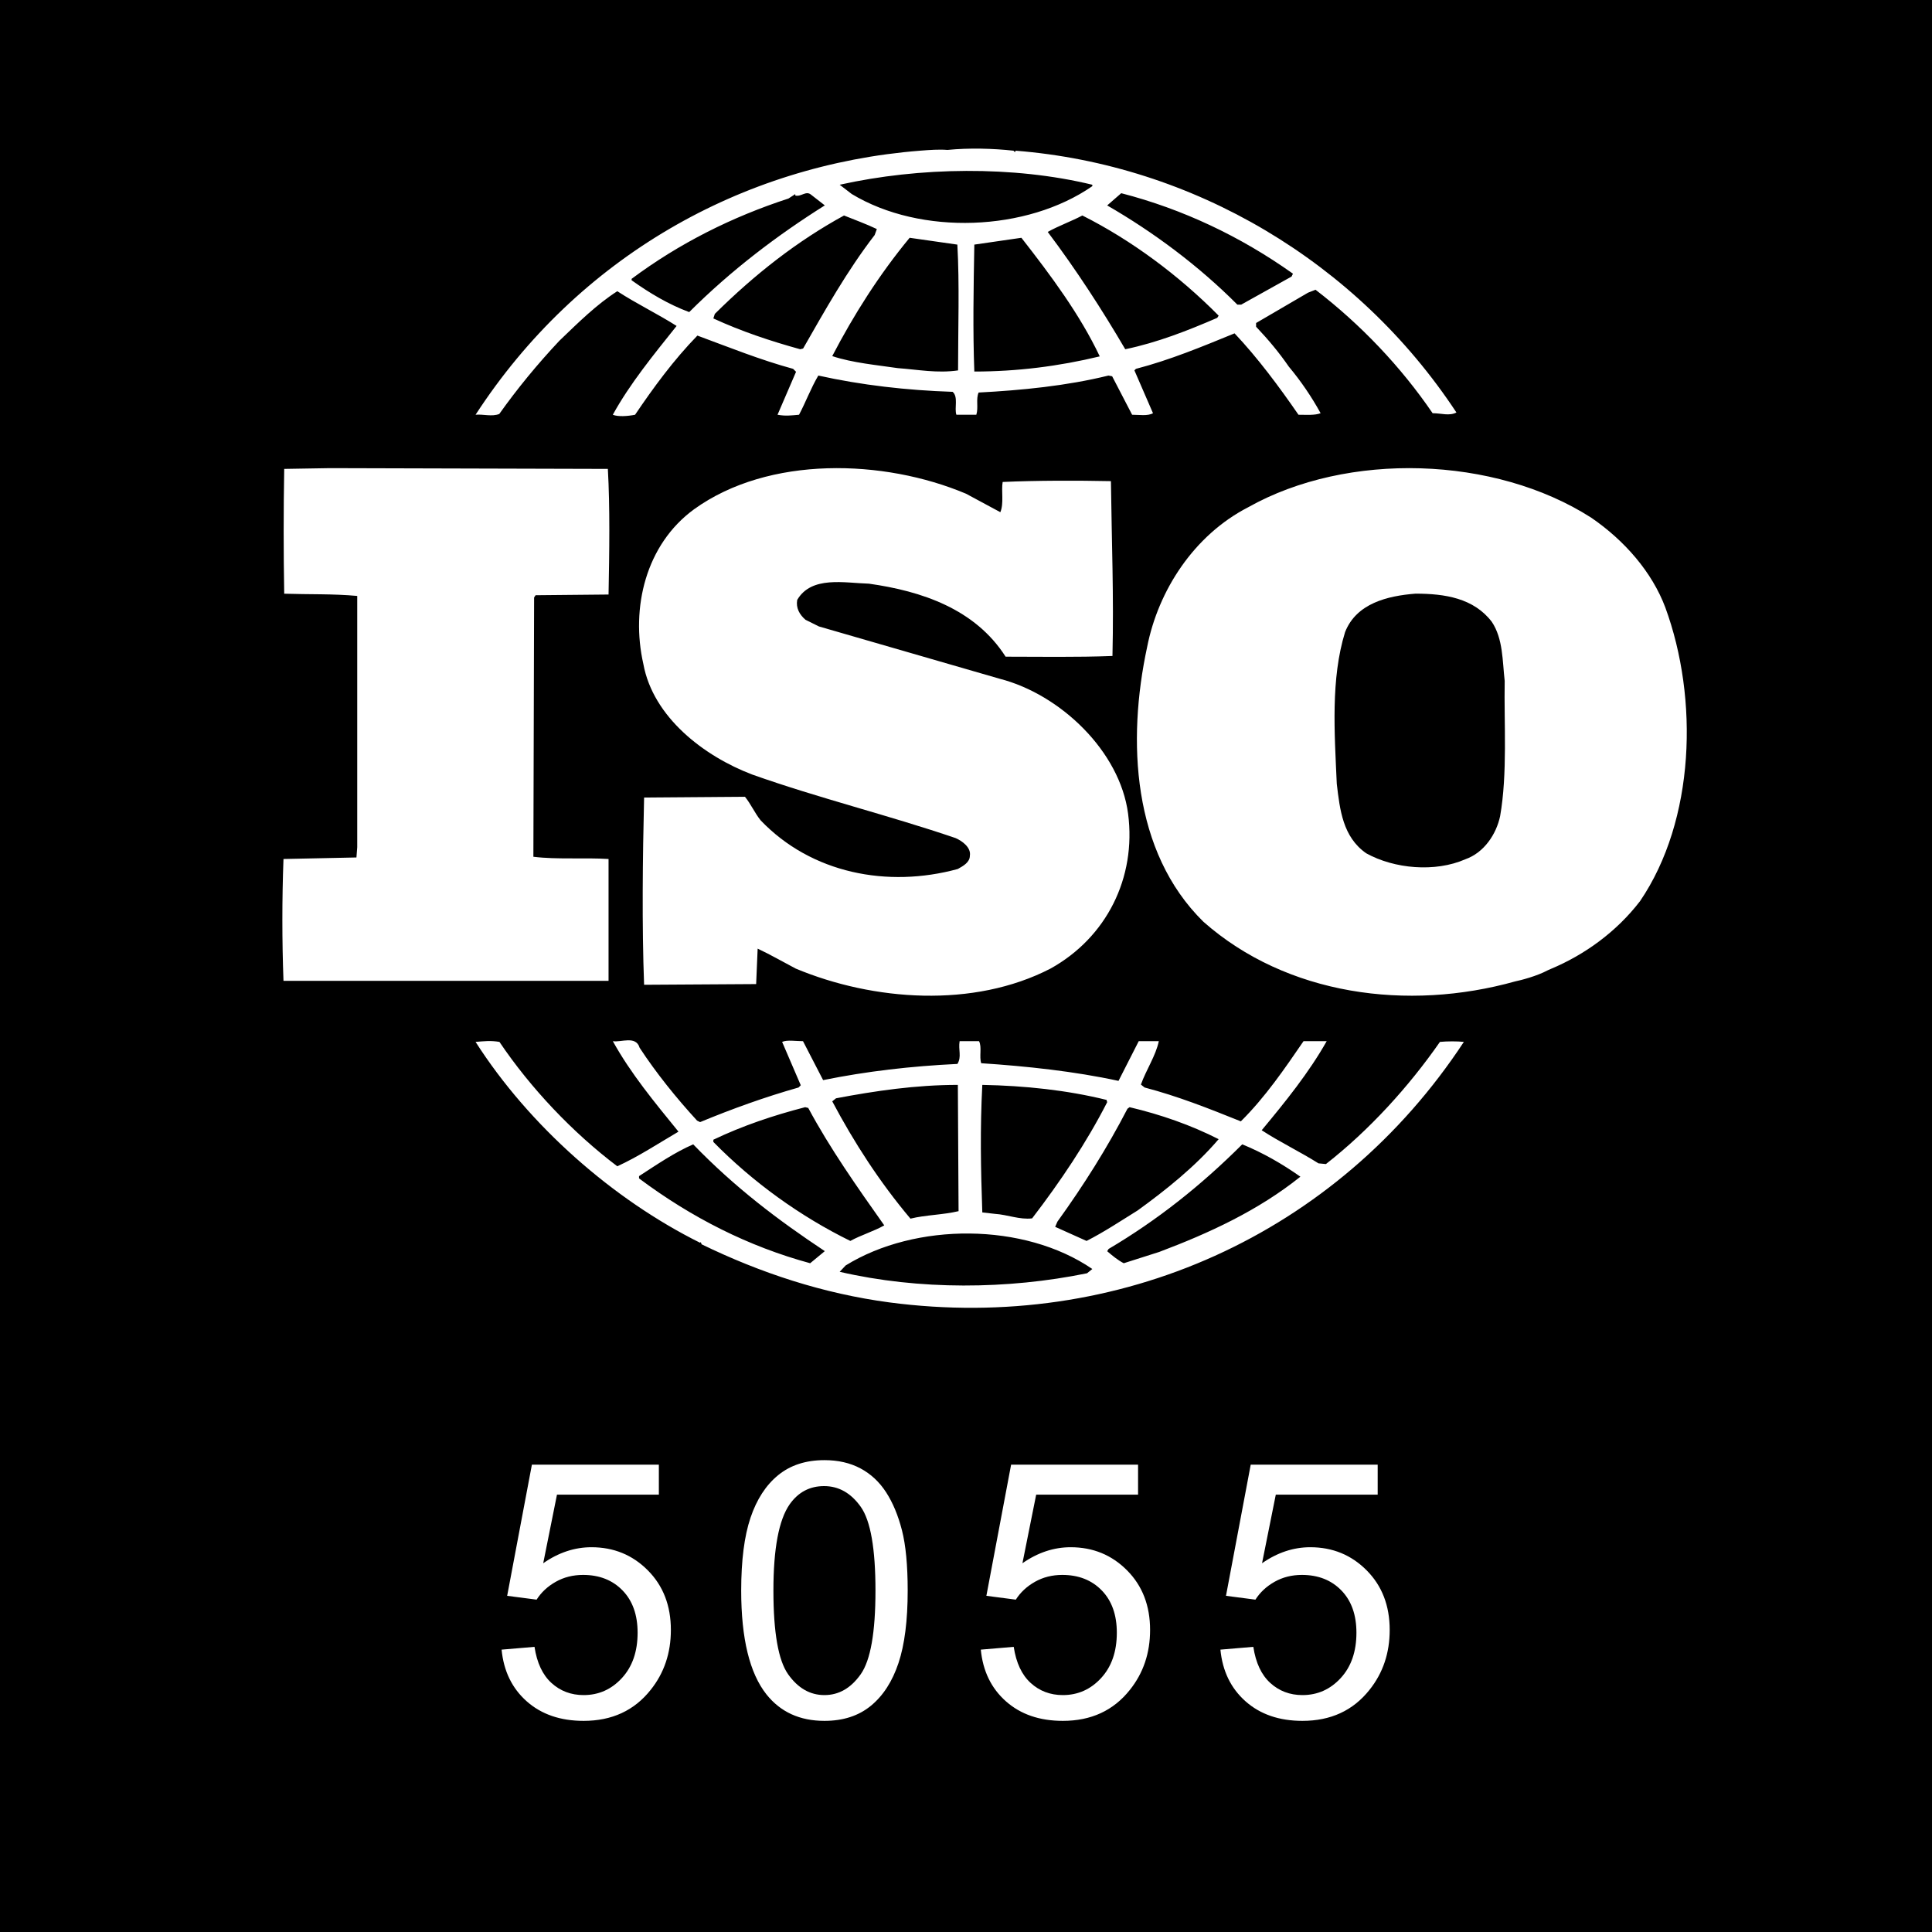
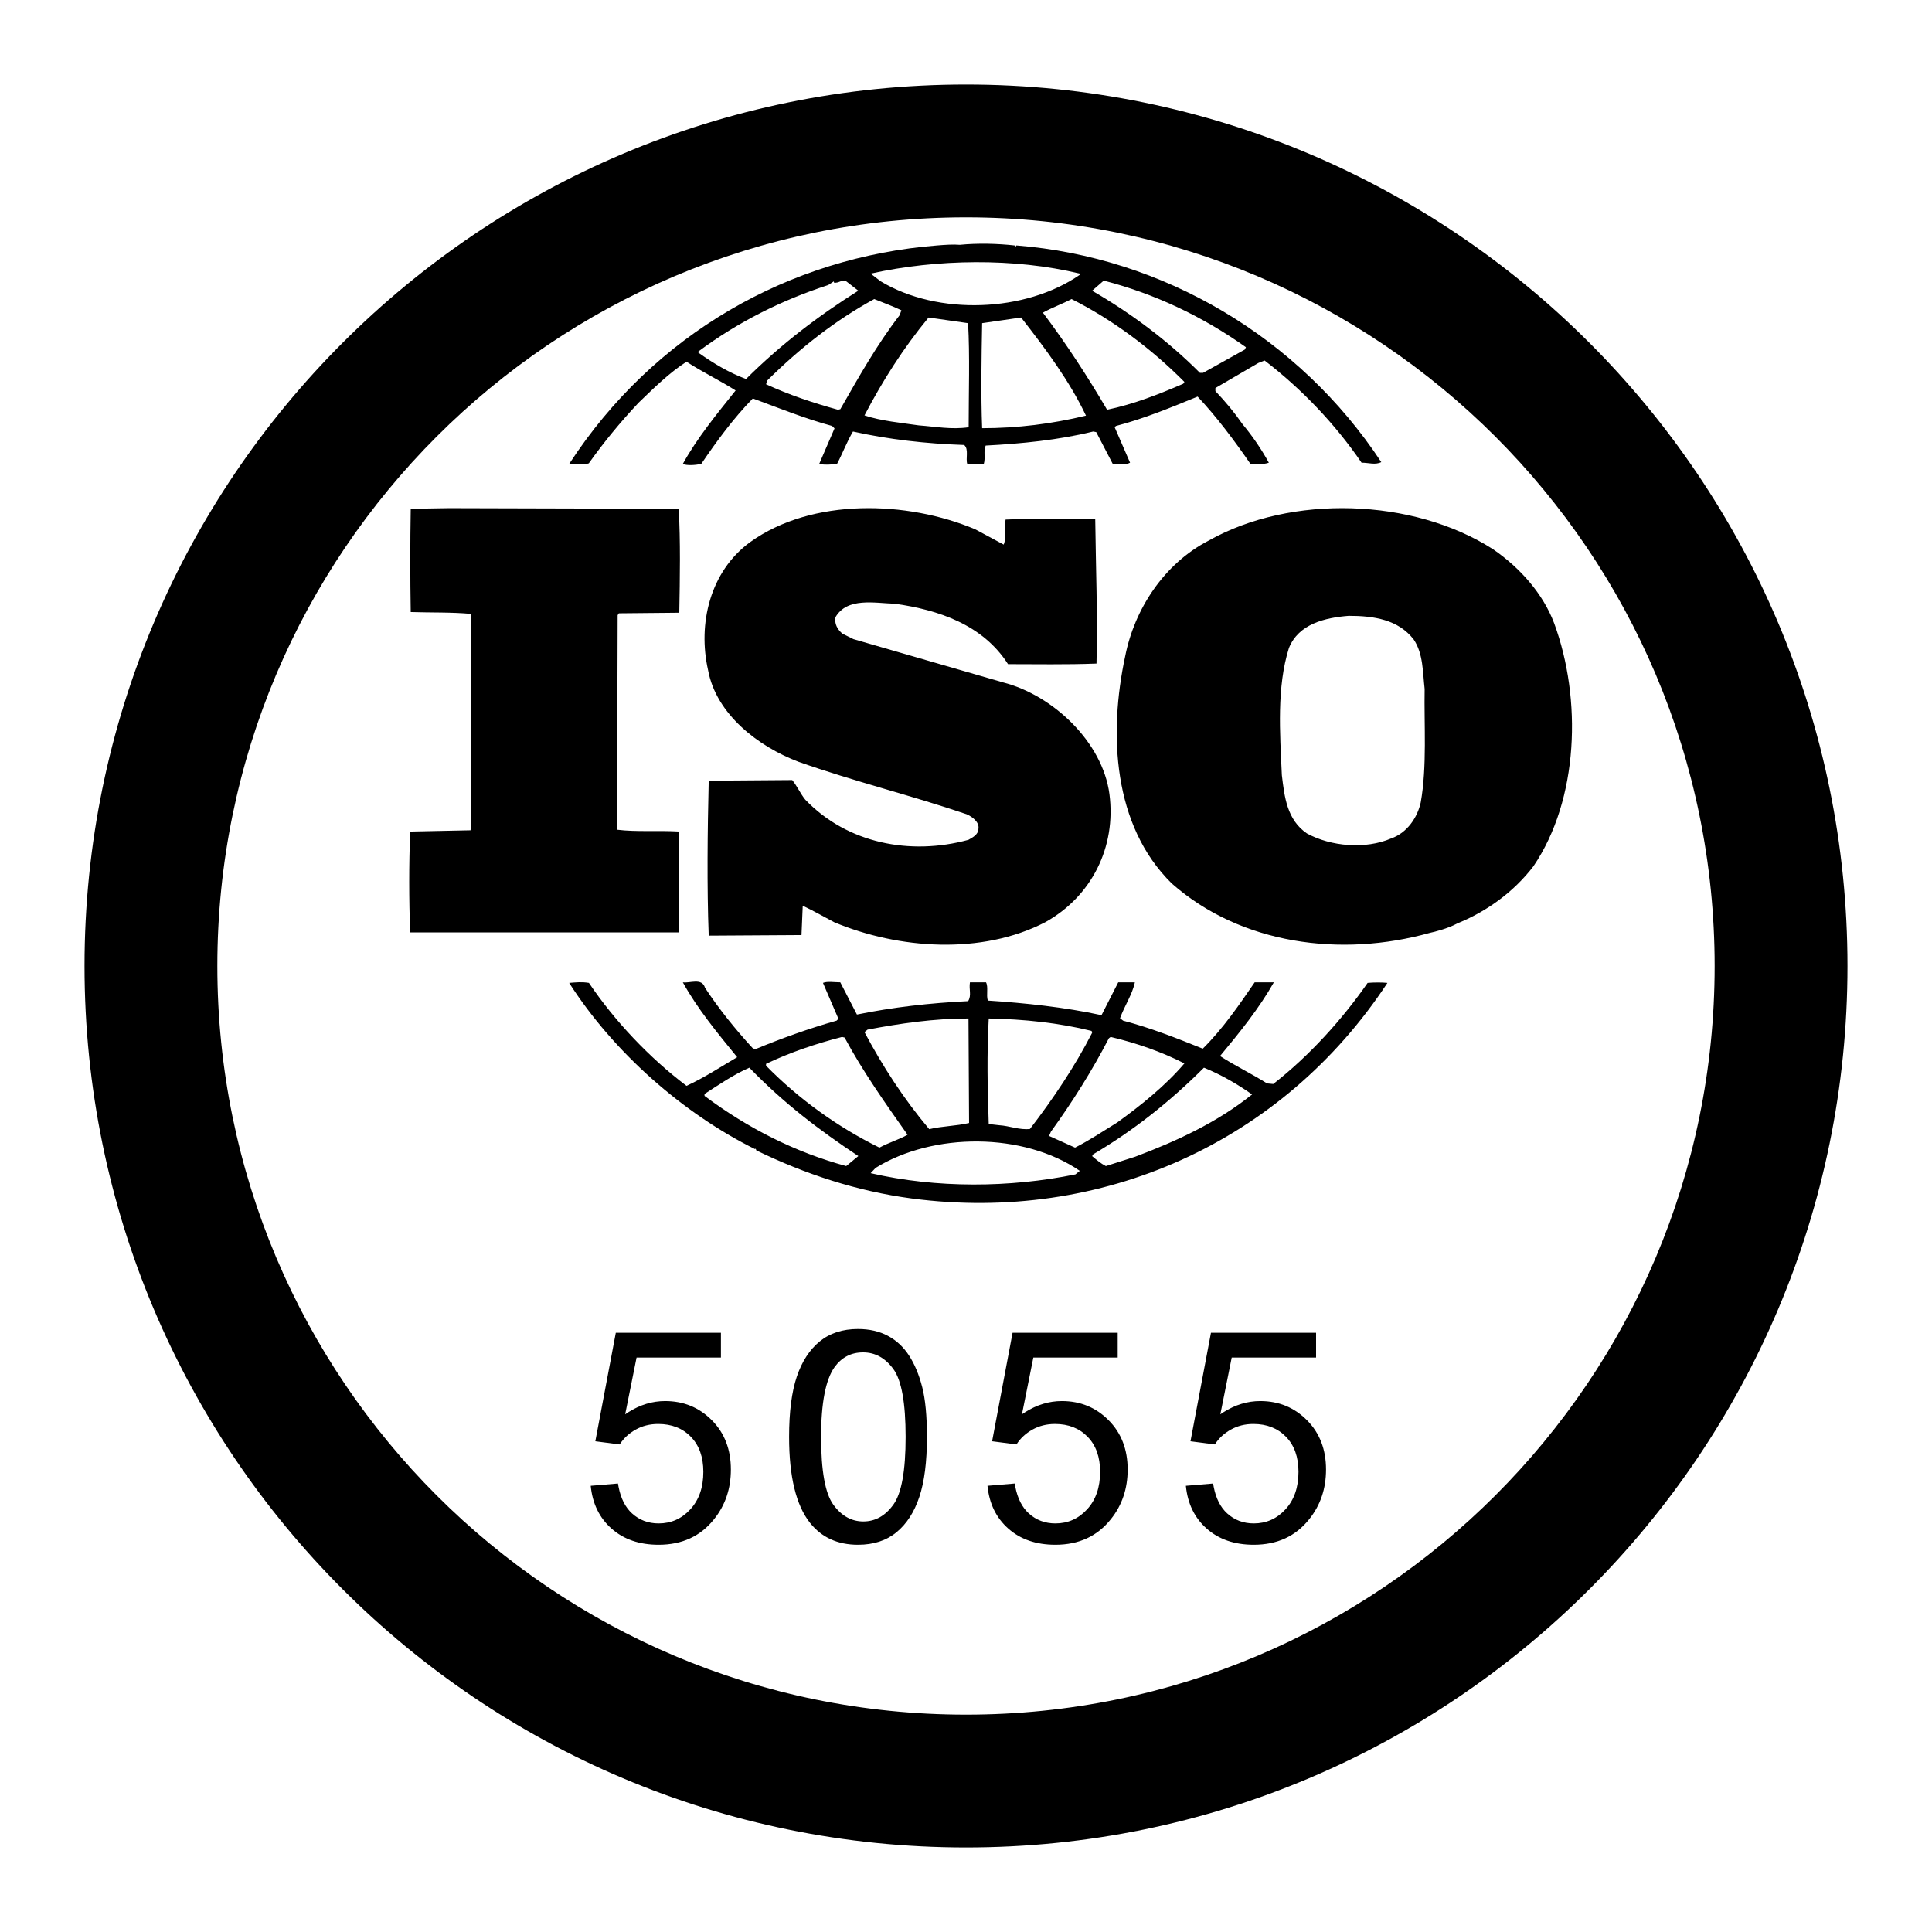
- <svg xmlns="http://www.w3.org/2000/svg" width="260px" height="260px" viewBox="0 0 260 260" version="1.1">
-   <g id="com.castsoftware.iso5055" stroke="none" stroke-width="1" fill="none" fill-rule="evenodd">
-     <g id="iso-31" transform="translate(-3, 0)" fill="#000000" fill-rule="nonzero">
-       <path d="M113.95,228.117 C112.013,228.117 110.384,227.184 109.063,225.316 C107.743,223.449 107.083,219.695 107.083,214.055 C107.083,208.414 107.809,204.547 109.263,202.453 C110.419,200.812 111.966,199.992 113.903,199.992 C115.872,199.992 117.516,200.922 118.837,202.781 C120.157,204.641 120.817,208.398 120.817,214.055 C120.817,219.68 120.157,223.43 118.837,225.305 C117.516,227.18 115.888,228.117 113.95,228.117 Z" id="Path" />
-       <path d="M203.759,83.68 C205.288,85.965 205.186,88.956 205.495,91.636 C205.391,97.316 205.891,104.078 204.877,109.852 C204.36,112.248 202.746,114.732 200.202,115.635 C196.129,117.422 190.631,116.923 186.867,114.836 C183.705,112.644 183.31,108.967 182.898,105.479 C182.589,98.605 182.073,91.345 184.015,85.064 C185.544,81.189 189.72,80.192 193.485,79.891 C197.453,79.891 201.319,80.492 203.759,83.68" id="Path" />
-       <path d="M150,170.776 L149.29,171.351 C138.609,173.537 126.685,173.627 116,171.154 L116.805,170.299 C126.193,164.49 140.826,164.49 150,170.776 M114,168.372 L112.029,170 C103.759,167.756 96.088,163.883 89,158.585 L89,158.277 C91.367,156.745 93.73,155.117 96.287,154 C101.895,159.8 107.7,164.191 114,168.372 M178,158.354 C172.32,162.909 165.714,165.952 159.005,168.479 L154.231,170 C153.429,169.589 152.714,168.994 152,168.383 L152.192,168.076 C158.708,164.228 164.599,159.569 170.175,154 C172.929,155.12 175.56,156.632 178,158.354 M167,153.304 C163.853,156.998 159.829,160.2 156.093,162.901 C153.838,164.299 151.582,165.801 149.225,167 L145,165.102 L145.303,164.403 C148.838,159.501 151.986,154.505 154.73,149.207 L155.015,149 C159.24,150 163.264,151.407 167,153.304 M111.769,149.102 C114.702,154.571 118.35,159.738 122,164.906 C120.575,165.713 118.859,166.211 117.434,167 C110.752,163.721 104.366,159.146 99,153.678 L99,153.378 C102.949,151.49 107.103,150.098 111.356,149 L111.769,149.102 L111.769,149.102 Z M151.915,148.022 L152,148.327 C149.217,153.772 145.694,159.016 141.897,163.964 C140.196,164.165 138.597,163.46 136.879,163.355 L135.194,163.163 C134.989,157.204 134.886,151.95 135.194,146 C140.9,146.106 146.604,146.706 151.915,148.022 M132,162.993 C129.882,163.496 127.551,163.496 125.525,164 C121.371,159.071 117.934,153.742 115,148.213 L115.508,147.805 C120.768,146.808 126.236,146 131.904,146 L132,162.993 L132,162.993 Z M111.065,140.117 C110.058,140.117 108.956,139.912 108.254,140.212 L110.764,146.05 L110.467,146.35 C105.943,147.633 101.526,149.224 97.216,151.009 L96.807,150.805 C93.996,147.744 91.288,144.375 89.076,140.999 C88.585,139.323 86.575,140.306 85.473,140.118 C87.879,144.47 91.086,148.334 94.306,152.293 C91.59,153.884 88.882,155.671 86.07,156.953 C80.048,152.396 74.422,146.453 70.212,140.213 C69.002,140.016 68.201,140.118 67,140.213 C74.219,151.506 85.473,161.407 97.216,167.247 L97.311,167.153 L97.419,167.452 C105.344,171.308 113.773,174.087 122.71,175.275 C153.524,179.336 182.936,166.162 200,140.213 C199.105,140.118 197.795,140.118 196.781,140.213 C192.578,146.257 187.258,152.104 181.438,156.653 L180.438,156.559 C177.923,154.977 175.204,153.678 172.793,152.104 C176.013,148.232 179.13,144.376 181.54,140.118 L178.423,140.118 C175.909,143.778 173.292,147.634 169.985,150.908 C165.56,149.129 161.548,147.54 157.036,146.35 L156.538,145.957 C157.244,143.973 158.535,142.092 158.948,140.117 L156.245,140.117 L153.524,145.461 C147.601,144.17 141.074,143.477 135.047,143.084 C134.754,142.195 135.168,140.904 134.754,140.117 L132.141,140.117 C131.943,141.297 132.442,142.195 131.848,143.178 C125.618,143.477 119.596,144.17 113.772,145.358 L111.065,140.117 L111.065,140.117 Z M47.4,63 L41.248,63.103 C41.15,68.701 41.15,74.3 41.248,79.898 C44.626,80.009 47.799,79.898 51.075,80.199 L51.075,114.012 L50.969,115.394 L41.15,115.6 C40.95,121.065 40.95,126.535 41.15,132 L84.896,132 L84.896,115.6 C81.621,115.394 77.954,115.693 74.78,115.299 L74.878,80.405 L75.078,80.104 L84.896,80.009 C85.003,74.337 85.097,68.278 84.803,63.103 L47.4,63 L47.4,63 Z M217.132,69.662 C204.138,61.342 184.338,60.744 170.967,68.268 C163.664,72.03 158.865,79.47 157.373,87.088 C154.665,99.675 155.368,114.631 164.949,124.045 C176.161,133.947 192.447,136.128 206.932,132.066 C207.617,131.929 209.812,131.373 211.303,130.569 L211.732,130.381 C216.223,128.501 220.526,125.422 223.714,121.266 C231.121,110.373 231.618,94.023 227.109,81.745 C225.326,76.99 221.624,72.732 217.132,69.662 M133.006,66.444 C121.945,61.776 106.47,61.288 96.417,68.525 C89.882,73.288 87.869,81.819 89.581,89.365 C90.891,96.508 97.723,101.767 104.254,104.243 C113.208,107.421 122.557,109.7 131.593,112.783 C132.506,113.177 133.709,114.067 133.52,115.164 C133.52,116.055 132.602,116.552 131.894,116.946 C122.45,119.525 112.199,117.545 105.367,110.402 C104.565,109.408 104.061,108.218 103.251,107.224 L89.68,107.327 C89.487,115.361 89.378,124.587 89.68,132.527 L104.759,132.433 L104.962,127.662 C106.674,128.466 108.38,129.451 110.092,130.351 C120.545,134.711 134.02,135.696 144.366,130.351 C151.901,126.172 155.936,118.138 154.815,109.513 C153.712,101.076 145.675,93.436 137.537,91.345 L113.208,84.304 L111.397,83.405 C110.596,82.711 110.091,81.82 110.285,80.733 C112.199,77.46 116.626,78.454 119.945,78.549 C126.98,79.542 134.209,81.923 138.33,88.373 C142.761,88.373 147.882,88.467 152.71,88.279 C152.9,80.133 152.606,72.99 152.504,64.75 C147.986,64.656 142.451,64.656 137.934,64.861 C137.727,66.051 138.122,67.73 137.622,68.929 L133.006,66.444 L133.006,66.444 Z M140.455,32 C144.455,37.114 148.333,42.334 151,47.96 C145.474,49.293 139.858,50 134.121,50 C133.911,44.586 134.016,38.545 134.121,32.918 C136.174,32.61 138.42,32.3 140.455,32 M131.836,32.919 C132.137,38.188 131.931,44.272 131.931,49.847 C129.121,50.251 126.624,49.751 123.818,49.541 C121.107,49.138 117.699,48.832 115,47.922 C117.905,42.346 121.308,36.972 125.416,32 L131.836,32.919 L131.836,32.919 Z M121,30.825 L120.709,31.628 C116.972,36.481 114.031,41.745 111.078,46.904 L110.691,47 C106.664,45.891 102.729,44.573 99,42.854 L99.198,42.242 C104.6,36.891 110.295,32.439 116.585,29 C118.059,29.603 119.525,30.118 121,30.825 M167,42.478 L166.81,42.774 C162.847,44.484 158.795,46.089 154.431,47 C151.302,41.663 147.86,36.342 144,31.213 C145.425,30.406 147.147,29.798 148.659,29 C155.248,32.316 161.628,37.046 167,42.478 M114,27.64 C107.68,31.615 101.462,36.301 95.75,42 C92.999,40.98 90.445,39.459 88,37.718 L88,37.524 C94.424,32.732 101.562,29.17 109.11,26.717 L110.024,26.119 L110.024,26.312 C110.837,26.523 111.459,25.6 112.167,26.215 L114,27.64 Z M177,36.832 L176.814,37.217 L170.029,41 L169.522,41 C164.323,35.772 158.212,31.229 152,27.646 L153.89,26 C162.145,28.13 169.927,31.805 177,36.832 M150,24.862 L150,25.052 C141.197,31.162 126.925,31.73 117.619,26.106 L116,24.862 C126.73,22.475 139.374,22.285 150,24.862 M139.393,20.28 C136.687,19.979 133.398,19.885 130.499,20.177 C129.403,20.082 128.106,20.177 126.808,20.28 C102.841,22.17 80.776,34.61 67,55.814 C67.998,55.711 69.193,56.106 70.19,55.711 C72.589,52.335 75.286,49.045 78.279,45.857 C80.874,43.365 83.276,40.986 86.072,39.19 C88.672,40.883 91.562,42.274 94.054,43.864 C90.958,47.747 87.768,51.631 85.469,55.815 C86.171,56.107 87.469,56.012 88.466,55.815 C90.958,52.129 93.66,48.443 96.851,45.162 C101.149,46.751 105.342,48.443 109.735,49.638 L110.129,50.033 L107.637,55.815 C108.733,56.013 109.435,55.91 110.531,55.815 C111.435,54.114 112.128,52.224 113.126,50.54 C118.916,51.828 125.009,52.525 131.201,52.731 C131.997,53.418 131.406,54.922 131.706,55.815 L134.39,55.815 C134.699,54.81 134.306,53.719 134.699,52.825 C140.488,52.524 146.569,51.923 152.17,50.54 L152.667,50.635 L155.356,55.815 C156.264,55.815 157.462,56.013 158.165,55.609 L155.664,49.844 L155.869,49.638 C160.46,48.444 164.758,46.657 169.143,44.861 C172.245,48.144 175.139,52.035 177.743,55.815 C178.839,55.815 179.936,55.91 180.723,55.609 C179.501,53.384 178.067,51.284 176.441,49.337 C175.139,47.447 173.735,45.763 172.039,43.968 L172.039,43.469 L179.028,39.388 L180.039,38.993 C186.119,43.667 191.515,49.337 195.797,55.609 C196.996,55.609 198.006,56.013 199,55.514 C185.622,35.212 163.561,22.17 139.684,20.28 L139.581,20.478 L139.393,20.28 L139.393,20.28 Z M113.95,231.586 C116.466,231.586 118.548,230.91 120.196,229.559 C121.845,228.207 123.083,226.293 123.911,223.816 C124.739,221.34 125.153,218.086 125.153,214.055 C125.153,210.648 124.895,207.941 124.38,205.934 C123.864,203.926 123.153,202.223 122.247,200.824 C121.341,199.426 120.192,198.355 118.802,197.613 C117.411,196.871 115.794,196.5 113.95,196.5 C111.45,196.5 109.376,197.172 107.727,198.516 C106.079,199.859 104.837,201.77 104.001,204.246 C103.165,206.723 102.747,209.992 102.747,214.055 C102.747,220.508 103.88,225.164 106.145,228.023 C108.036,230.398 110.638,231.586 113.95,231.586 Z M146.031,231.586 C149.844,231.586 152.852,230.195 155.055,227.414 C156.867,225.148 157.773,222.461 157.773,219.352 C157.773,216.086 156.742,213.414 154.68,211.336 C152.617,209.258 150.086,208.219 147.086,208.219 C144.82,208.219 142.656,208.938 140.594,210.375 L140.594,210.375 L142.445,201.141 L156.156,201.141 L156.156,197.109 L139.07,197.109 L135.742,214.758 L139.703,215.273 C140.328,214.289 141.188,213.488 142.281,212.871 C143.375,212.254 144.602,211.945 145.961,211.945 C148.148,211.945 149.918,212.641 151.27,214.031 C152.621,215.422 153.297,217.32 153.297,219.727 C153.297,222.258 152.594,224.289 151.188,225.82 C149.781,227.352 148.062,228.117 146.031,228.117 C144.344,228.117 142.902,227.574 141.707,226.488 C140.512,225.402 139.75,223.781 139.422,221.625 L139.422,221.625 L134.992,222 C135.273,224.891 136.402,227.211 138.379,228.961 C140.355,230.711 142.906,231.586 146.031,231.586 Z M178.277,231.586 C182.089,231.586 185.097,230.195 187.3,227.414 C189.113,225.148 190.019,222.461 190.019,219.352 C190.019,216.086 188.988,213.414 186.925,211.336 C184.863,209.258 182.331,208.219 179.331,208.219 C177.066,208.219 174.902,208.938 172.839,210.375 L172.839,210.375 L174.691,201.141 L188.402,201.141 L188.402,197.109 L171.316,197.109 L167.988,214.758 L171.948,215.273 C172.573,214.289 173.433,213.488 174.527,212.871 C175.62,212.254 176.847,211.945 178.206,211.945 C180.394,211.945 182.163,212.641 183.515,214.031 C184.866,215.422 185.542,217.32 185.542,219.727 C185.542,222.258 184.839,224.289 183.433,225.82 C182.027,227.352 180.308,228.117 178.277,228.117 C176.589,228.117 175.148,227.574 173.952,226.488 C172.757,225.402 171.995,223.781 171.667,221.625 L171.667,221.625 L167.238,222 C167.519,224.891 168.648,227.211 170.624,228.961 C172.601,230.711 175.152,231.586 178.277,231.586 Z M81.541,231.586 C85.353,231.586 88.361,230.195 90.564,227.414 C92.377,225.148 93.283,222.461 93.283,219.352 C93.283,216.086 92.252,213.414 90.189,211.336 C88.127,209.258 85.595,208.219 82.595,208.219 C80.33,208.219 78.166,208.938 76.103,210.375 L76.103,210.375 L77.955,201.141 L91.666,201.141 L91.666,197.109 L74.58,197.109 L71.252,214.758 L75.213,215.273 C75.838,214.289 76.697,213.488 77.791,212.871 C78.884,212.254 80.111,211.945 81.47,211.945 C83.658,211.945 85.427,212.641 86.779,214.031 C88.13,215.422 88.806,217.32 88.806,219.727 C88.806,222.258 88.103,224.289 86.697,225.82 C85.291,227.352 83.572,228.117 81.541,228.117 C79.853,228.117 78.412,227.574 77.216,226.488 C76.021,225.402 75.259,223.781 74.931,221.625 L74.931,221.625 L70.502,222 C70.783,224.891 71.912,227.211 73.888,228.961 C75.865,230.711 78.416,231.586 81.541,231.586 Z M0,0 L263,0 L263,271 L0,271 L0,0 Z" id="Shape" />
+ <svg xmlns="http://www.w3.org/2000/svg" width="160px" height="160px" viewBox="0 0 160 160" version="1.1">
+   <g id="iso5055-index" stroke="none" stroke-width="1" fill="none" fill-rule="evenodd">
+     <path d="M80,7 C120.317,7 153,39.683 153,80 C153,120.317 120.317,153 80,153 C39.683,153 7,120.317 7,80 C7,39.683 39.683,7 80,7 Z M80,18 C45.758,18 18,45.758 18,80 C18,114.242 45.758,142 80,142 C114.242,142 142,114.242 142,80 C142,45.758 114.242,18 80,18 Z" id="Combined-Shape" fill="#000000" />
+     <g id="iso-5055-index" transform="translate(33.88973, 20.1845)" fill="#000000" fill-rule="nonzero">
+       <path d="M83.184,32.77 C83.984,33.948 83.931,35.491 84.093,36.873 C84.038,39.803 84.3,43.29 83.769,46.268 C83.499,47.504 82.654,48.786 81.323,49.251 C79.192,50.173 76.314,49.916 74.345,48.839 C72.69,47.709 72.484,45.812 72.268,44.013 C72.106,40.468 71.836,36.723 72.853,33.483 C73.653,31.485 75.838,30.97 77.808,30.815 C79.884,30.815 81.907,31.125 83.184,32.77 M55.536,76.779 L55.174,77.072 C49.732,78.185 43.657,78.231 38.213,76.971 L38.623,76.536 C43.406,73.578 50.862,73.578 55.536,76.779 M37.194,75.555 L36.19,76.384 C31.976,75.241 28.068,73.269 24.456,70.571 L24.456,70.414 C25.662,69.634 26.866,68.805 28.169,68.236 C31.026,71.19 33.984,73.426 37.194,75.555 M69.802,70.453 C66.908,72.773 63.543,74.322 60.124,75.609 L57.692,76.384 C57.283,76.175 56.919,75.872 56.555,75.56 L56.653,75.404 C59.973,73.445 62.974,71.072 65.816,68.236 C67.219,68.806 68.559,69.576 69.802,70.453 M64.198,67.882 C62.594,69.763 60.544,71.394 58.641,72.769 C57.492,73.481 56.342,74.245 55.141,74.856 L52.989,73.889 L53.143,73.534 C54.944,71.038 56.548,68.493 57.946,65.795 L58.091,65.69 C60.244,66.199 62.294,66.916 64.198,67.882 M36.057,65.742 C37.551,68.527 39.411,71.158 41.27,73.79 C40.544,74.201 39.67,74.454 38.944,74.856 C35.539,73.186 32.285,70.857 29.551,68.072 L29.551,67.919 C31.563,66.958 33.68,66.249 35.847,65.69 L36.057,65.742 L36.057,65.742 Z M56.512,65.192 L56.555,65.347 C55.137,68.12 53.342,70.791 51.407,73.31 C50.541,73.412 49.726,73.053 48.851,73 L47.993,72.902 C47.888,69.868 47.835,67.192 47.993,64.162 C50.899,64.216 53.806,64.522 56.512,65.192 M46.365,72.816 C45.286,73.072 44.098,73.072 43.066,73.328 C40.95,70.818 39.198,68.105 37.703,65.289 L37.962,65.082 C40.642,64.574 43.428,64.162 46.316,64.162 L46.365,72.816 L46.365,72.816 Z M35.699,61.167 C35.186,61.167 34.624,61.062 34.266,61.215 L35.545,64.188 L35.394,64.341 C33.089,64.994 30.838,65.804 28.642,66.713 L28.434,66.609 C27.002,65.051 25.622,63.335 24.495,61.616 C24.245,60.762 23.221,61.263 22.659,61.167 C23.885,63.383 25.519,65.351 27.16,67.367 C25.776,68.177 24.396,69.087 22.964,69.74 C19.895,67.419 17.029,64.393 14.884,61.215 C14.267,61.115 13.859,61.167 13.247,61.215 C16.925,66.966 22.659,72.008 28.642,74.982 L28.691,74.934 L28.746,75.086 C32.784,77.05 37.078,78.465 41.632,79.07 C57.332,81.138 72.317,74.429 81.011,61.215 C80.555,61.167 79.888,61.167 79.371,61.215 C77.23,64.293 74.519,67.271 71.554,69.587 L71.045,69.539 C69.763,68.734 68.378,68.072 67.149,67.271 C68.79,65.299 70.378,63.335 71.606,61.167 L70.018,61.167 C68.737,63.031 67.403,64.994 65.719,66.661 C63.464,65.756 61.42,64.946 59.121,64.341 L58.867,64.14 C59.227,63.13 59.885,62.172 60.095,61.167 L58.718,61.167 L57.332,63.888 C54.314,63.23 50.988,62.878 47.917,62.678 C47.768,62.225 47.979,61.567 47.768,61.167 L46.437,61.167 C46.336,61.768 46.59,62.225 46.287,62.725 C43.114,62.878 40.045,63.23 37.078,63.836 L35.699,61.167 L35.699,61.167 Z M3.261,21.897 L0.126,21.949 C0.077,24.8 0.077,27.651 0.126,30.502 C1.847,30.558 3.464,30.502 5.133,30.655 L5.133,47.873 L5.079,48.577 L0.077,48.682 C-0.026,51.465 -0.026,54.25 0.077,57.033 L22.366,57.033 L22.366,48.682 C20.696,48.577 18.828,48.729 17.211,48.529 L17.261,30.76 L17.363,30.606 L22.366,30.558 C22.42,27.67 22.468,24.584 22.318,21.949 L3.261,21.897 L3.261,21.897 Z M89.74,25.289 C83.12,21.052 73.032,20.748 66.219,24.579 C62.498,26.495 60.053,30.283 59.293,34.163 C57.913,40.572 58.271,48.189 63.153,52.983 C68.865,58.025 77.163,59.135 84.543,57.067 C84.892,56.997 86.011,56.714 86.77,56.305 L86.989,56.209 C89.277,55.251 91.47,53.683 93.094,51.567 C96.867,46.02 97.121,37.694 94.824,31.442 C93.915,29.021 92.029,26.852 89.74,25.289 M28.235,24.71 C33.357,21.025 41.242,21.273 46.878,23.651 L46.878,23.651 L49.23,24.916 C49.484,24.306 49.283,23.451 49.388,22.844 C51.69,22.74 54.51,22.74 56.812,22.788 C56.864,26.984 57.014,30.621 56.917,34.769 C54.457,34.865 51.848,34.817 49.59,34.817 C47.49,31.533 43.807,30.32 40.223,29.814 C38.532,29.766 36.276,29.26 35.301,30.927 C35.202,31.48 35.459,31.934 35.868,32.287 L35.868,32.287 L36.79,32.745 L49.186,36.331 C53.333,37.395 57.427,41.286 57.989,45.582 C58.561,49.974 56.505,54.065 52.666,56.194 C47.394,58.915 40.529,58.414 35.203,56.194 C34.331,55.735 33.461,55.234 32.589,54.824 L32.589,54.824 L32.486,57.254 L24.803,57.301 C24.649,53.258 24.704,48.56 24.803,44.469 L24.803,44.469 L31.717,44.417 C32.13,44.923 32.387,45.529 32.795,46.035 C36.276,49.672 41.499,50.68 46.311,49.367 C46.672,49.167 47.139,48.914 47.139,48.46 C47.236,47.901 46.623,47.448 46.157,47.247 C41.554,45.677 36.79,44.517 32.228,42.899 C28.901,41.638 25.42,38.96 24.752,35.322 C23.88,31.48 24.906,27.135 28.235,24.71 Z M45.6,0.09 C47.078,-0.059 48.753,-0.011 50.132,0.143 L50.132,0.143 L50.228,0.243 L50.28,0.143 C62.446,1.105 73.686,7.746 80.502,18.085 C79.996,18.339 79.481,18.133 78.87,18.133 C76.688,14.939 73.939,12.052 70.841,9.672 L70.841,9.672 L70.326,9.873 L66.765,11.951 L66.765,12.205 C67.629,13.119 68.344,13.977 69.008,14.939 C69.837,15.931 70.567,17 71.19,18.133 C70.789,18.286 70.23,18.238 69.671,18.238 C68.344,16.313 66.87,14.331 65.29,12.66 C63.056,13.574 60.866,14.484 58.526,15.093 L58.526,15.093 L58.422,15.198 L59.696,18.133 C59.338,18.339 58.728,18.238 58.265,18.238 L58.265,18.238 L56.895,15.6 L56.642,15.552 C53.788,16.256 50.69,16.562 47.74,16.715 C47.54,17.171 47.74,17.726 47.583,18.238 L47.583,18.238 L46.215,18.238 C46.063,17.783 46.364,17.017 45.958,16.667 C42.803,16.562 39.698,16.208 36.749,15.552 C36.24,16.409 35.887,17.372 35.427,18.238 C34.868,18.286 34.51,18.339 33.952,18.238 L33.952,18.238 L35.222,15.294 L35.021,15.092 C32.783,14.484 30.646,13.622 28.456,12.813 C26.831,14.484 25.454,16.361 24.184,18.238 C23.676,18.338 23.015,18.387 22.657,18.238 C23.829,16.107 25.454,14.13 27.031,12.152 C25.762,11.343 24.289,10.634 22.965,9.772 C21.54,10.687 20.316,11.898 18.994,13.167 C17.469,14.79 16.095,16.466 14.873,18.185 C14.364,18.386 13.755,18.185 13.247,18.237 C20.266,7.44 31.509,1.105 43.72,0.143 C44.381,0.09 45.042,0.042 45.6,0.09 Z M50.673,6.111 C49.636,6.264 48.492,6.421 47.446,6.578 C47.392,9.444 47.339,12.52 47.446,15.277 C50.369,15.277 53.23,14.917 56.046,14.238 C54.687,11.373 52.711,8.715 50.673,6.111 Z M43.011,6.111 C40.918,8.643 39.184,11.379 37.703,14.218 C39.078,14.682 40.815,14.838 42.196,15.043 C43.626,15.15 44.898,15.404 46.33,15.199 C46.33,12.36 46.435,9.262 46.282,6.579 L46.282,6.579 Z M38.511,4.583 C35.306,6.334 32.404,8.601 29.652,11.326 L29.652,11.326 L29.551,11.638 C31.451,12.513 33.456,13.184 35.508,13.749 L35.508,13.749 L35.705,13.7 C37.21,11.073 38.708,8.393 40.612,5.921 L40.612,5.921 L40.76,5.512 C40.009,5.152 39.262,4.89 38.511,4.583 Z M54.853,4.583 C54.082,4.989 53.205,5.299 52.479,5.71 C54.446,8.322 56.199,11.031 57.794,13.749 C60.017,13.285 62.082,12.468 64.101,11.597 L64.101,11.597 L64.198,11.447 C61.461,8.68 58.21,6.271 54.853,4.583 Z M36.26,3.165 C35.899,2.851 35.582,3.322 35.168,3.214 L35.168,3.214 L35.168,3.116 L34.703,3.42 C30.856,4.67 27.22,6.483 23.947,8.924 L23.947,8.924 L23.947,9.022 C25.192,9.909 26.494,10.683 27.895,11.203 C30.806,8.301 33.974,5.915 37.194,3.891 L37.194,3.891 Z M57.518,3.055 L56.555,3.893 C59.72,5.718 62.834,8.031 65.482,10.694 L65.482,10.694 L65.741,10.694 L69.198,8.767 L69.293,8.571 C65.689,6.011 61.724,4.14 57.518,3.055 L57.518,3.055 Z M55.536,2.476 C50.122,1.164 43.68,1.26 38.213,2.476 L38.213,2.476 L39.038,3.109 C43.779,5.973 51.051,5.684 55.536,2.573 L55.536,2.573 Z M37.168,89.878 C38.108,89.878 38.932,90.067 39.64,90.445 C40.349,90.823 40.934,91.368 41.396,92.08 C41.857,92.792 42.22,93.66 42.482,94.682 C42.745,95.704 42.876,97.083 42.876,98.818 C42.876,100.87 42.666,102.527 42.244,103.788 C41.822,105.05 41.191,106.024 40.351,106.712 C39.511,107.401 38.45,107.745 37.168,107.745 C35.481,107.745 34.155,107.14 33.192,105.931 C32.038,104.475 31.46,102.104 31.46,98.818 C31.46,96.749 31.673,95.084 32.099,93.823 C32.525,92.562 33.158,91.589 33.998,90.905 C34.838,90.22 35.895,89.878 37.168,89.878 Z M58.673,90.189 L58.673,92.241 L51.687,92.241 L50.744,96.944 L51.007,96.768 C51.979,96.153 52.993,95.846 54.051,95.846 C55.58,95.846 56.87,96.375 57.92,97.433 C58.971,98.491 59.497,99.852 59.497,101.515 C59.497,103.098 59.035,104.467 58.112,105.62 C56.989,107.037 55.457,107.745 53.514,107.745 C51.922,107.745 50.622,107.299 49.615,106.408 C48.608,105.517 48.033,104.335 47.89,102.863 L47.89,102.863 L50.147,102.673 L50.193,102.941 C50.38,103.906 50.753,104.642 51.311,105.149 C51.92,105.702 52.654,105.978 53.514,105.978 C54.549,105.978 55.425,105.589 56.141,104.809 C56.858,104.029 57.216,102.995 57.216,101.706 C57.216,100.48 56.872,99.514 56.183,98.806 C55.494,98.097 54.593,97.743 53.478,97.743 C52.786,97.743 52.161,97.901 51.603,98.215 C51.046,98.529 50.608,98.937 50.29,99.438 L50.29,99.438 L48.272,99.176 L49.967,90.189 L58.673,90.189 Z M75.102,90.189 L75.102,92.241 L68.116,92.241 L67.173,96.944 L67.437,96.768 C68.408,96.153 69.422,95.846 70.481,95.846 C72.009,95.846 73.299,96.375 74.35,97.433 C75.4,98.491 75.926,99.852 75.926,101.515 C75.926,103.098 75.464,104.467 74.541,105.62 C73.418,107.037 71.886,107.745 69.943,107.745 C68.351,107.745 67.051,107.299 66.044,106.408 C65.037,105.517 64.462,104.335 64.319,102.863 L64.319,102.863 L66.576,102.673 L66.622,102.941 C66.809,103.906 67.182,104.642 67.74,105.149 C68.349,105.702 69.083,105.978 69.943,105.978 C70.978,105.978 71.854,105.589 72.57,104.809 C73.287,104.029 73.645,102.995 73.645,101.706 C73.645,100.48 73.301,99.514 72.612,98.806 C71.923,98.097 71.022,97.743 69.907,97.743 C69.215,97.743 68.59,97.901 68.033,98.215 C67.475,98.529 67.037,98.937 66.719,99.438 L66.719,99.438 L64.701,99.176 L66.397,90.189 L75.102,90.189 Z M25.814,90.189 L25.814,92.241 L18.829,92.241 L17.885,96.944 L18.149,96.768 C19.12,96.153 20.135,95.846 21.193,95.846 C22.722,95.846 24.011,96.375 25.062,97.433 C26.113,98.491 26.638,99.852 26.638,101.515 C26.638,103.098 26.177,104.467 25.253,105.62 C24.131,107.037 22.598,107.745 20.656,107.745 C19.063,107.745 17.764,107.299 16.757,106.408 C15.75,105.517 15.175,104.335 15.031,102.863 L15.031,102.863 L17.288,102.673 L17.335,102.941 C17.522,103.906 17.894,104.642 18.452,105.149 C19.061,105.702 19.796,105.978 20.656,105.978 C21.691,105.978 22.566,105.589 23.283,104.809 C23.999,104.029 24.358,102.995 24.358,101.706 C24.358,100.48 24.013,99.514 23.325,98.806 C22.636,98.097 21.734,97.743 20.62,97.743 C19.927,97.743 19.302,97.901 18.745,98.215 C18.188,98.529 17.75,98.937 17.431,99.438 L17.431,99.438 L15.413,99.176 L17.109,90.189 L25.814,90.189 Z M37.586,91.815 C36.599,91.815 35.81,92.224 35.221,93.04 C34.481,94.083 34.11,96.008 34.11,98.815 C34.11,101.623 34.447,103.492 35.12,104.421 C35.793,105.351 36.623,105.815 37.61,105.815 C38.598,105.815 39.428,105.349 40.101,104.415 C40.774,103.482 41.11,101.615 41.11,98.815 C41.11,96 40.774,94.129 40.101,93.204 C39.428,92.278 38.59,91.815 37.586,91.815 Z" id="Shape" />
    </g>
  </g>
</svg>
